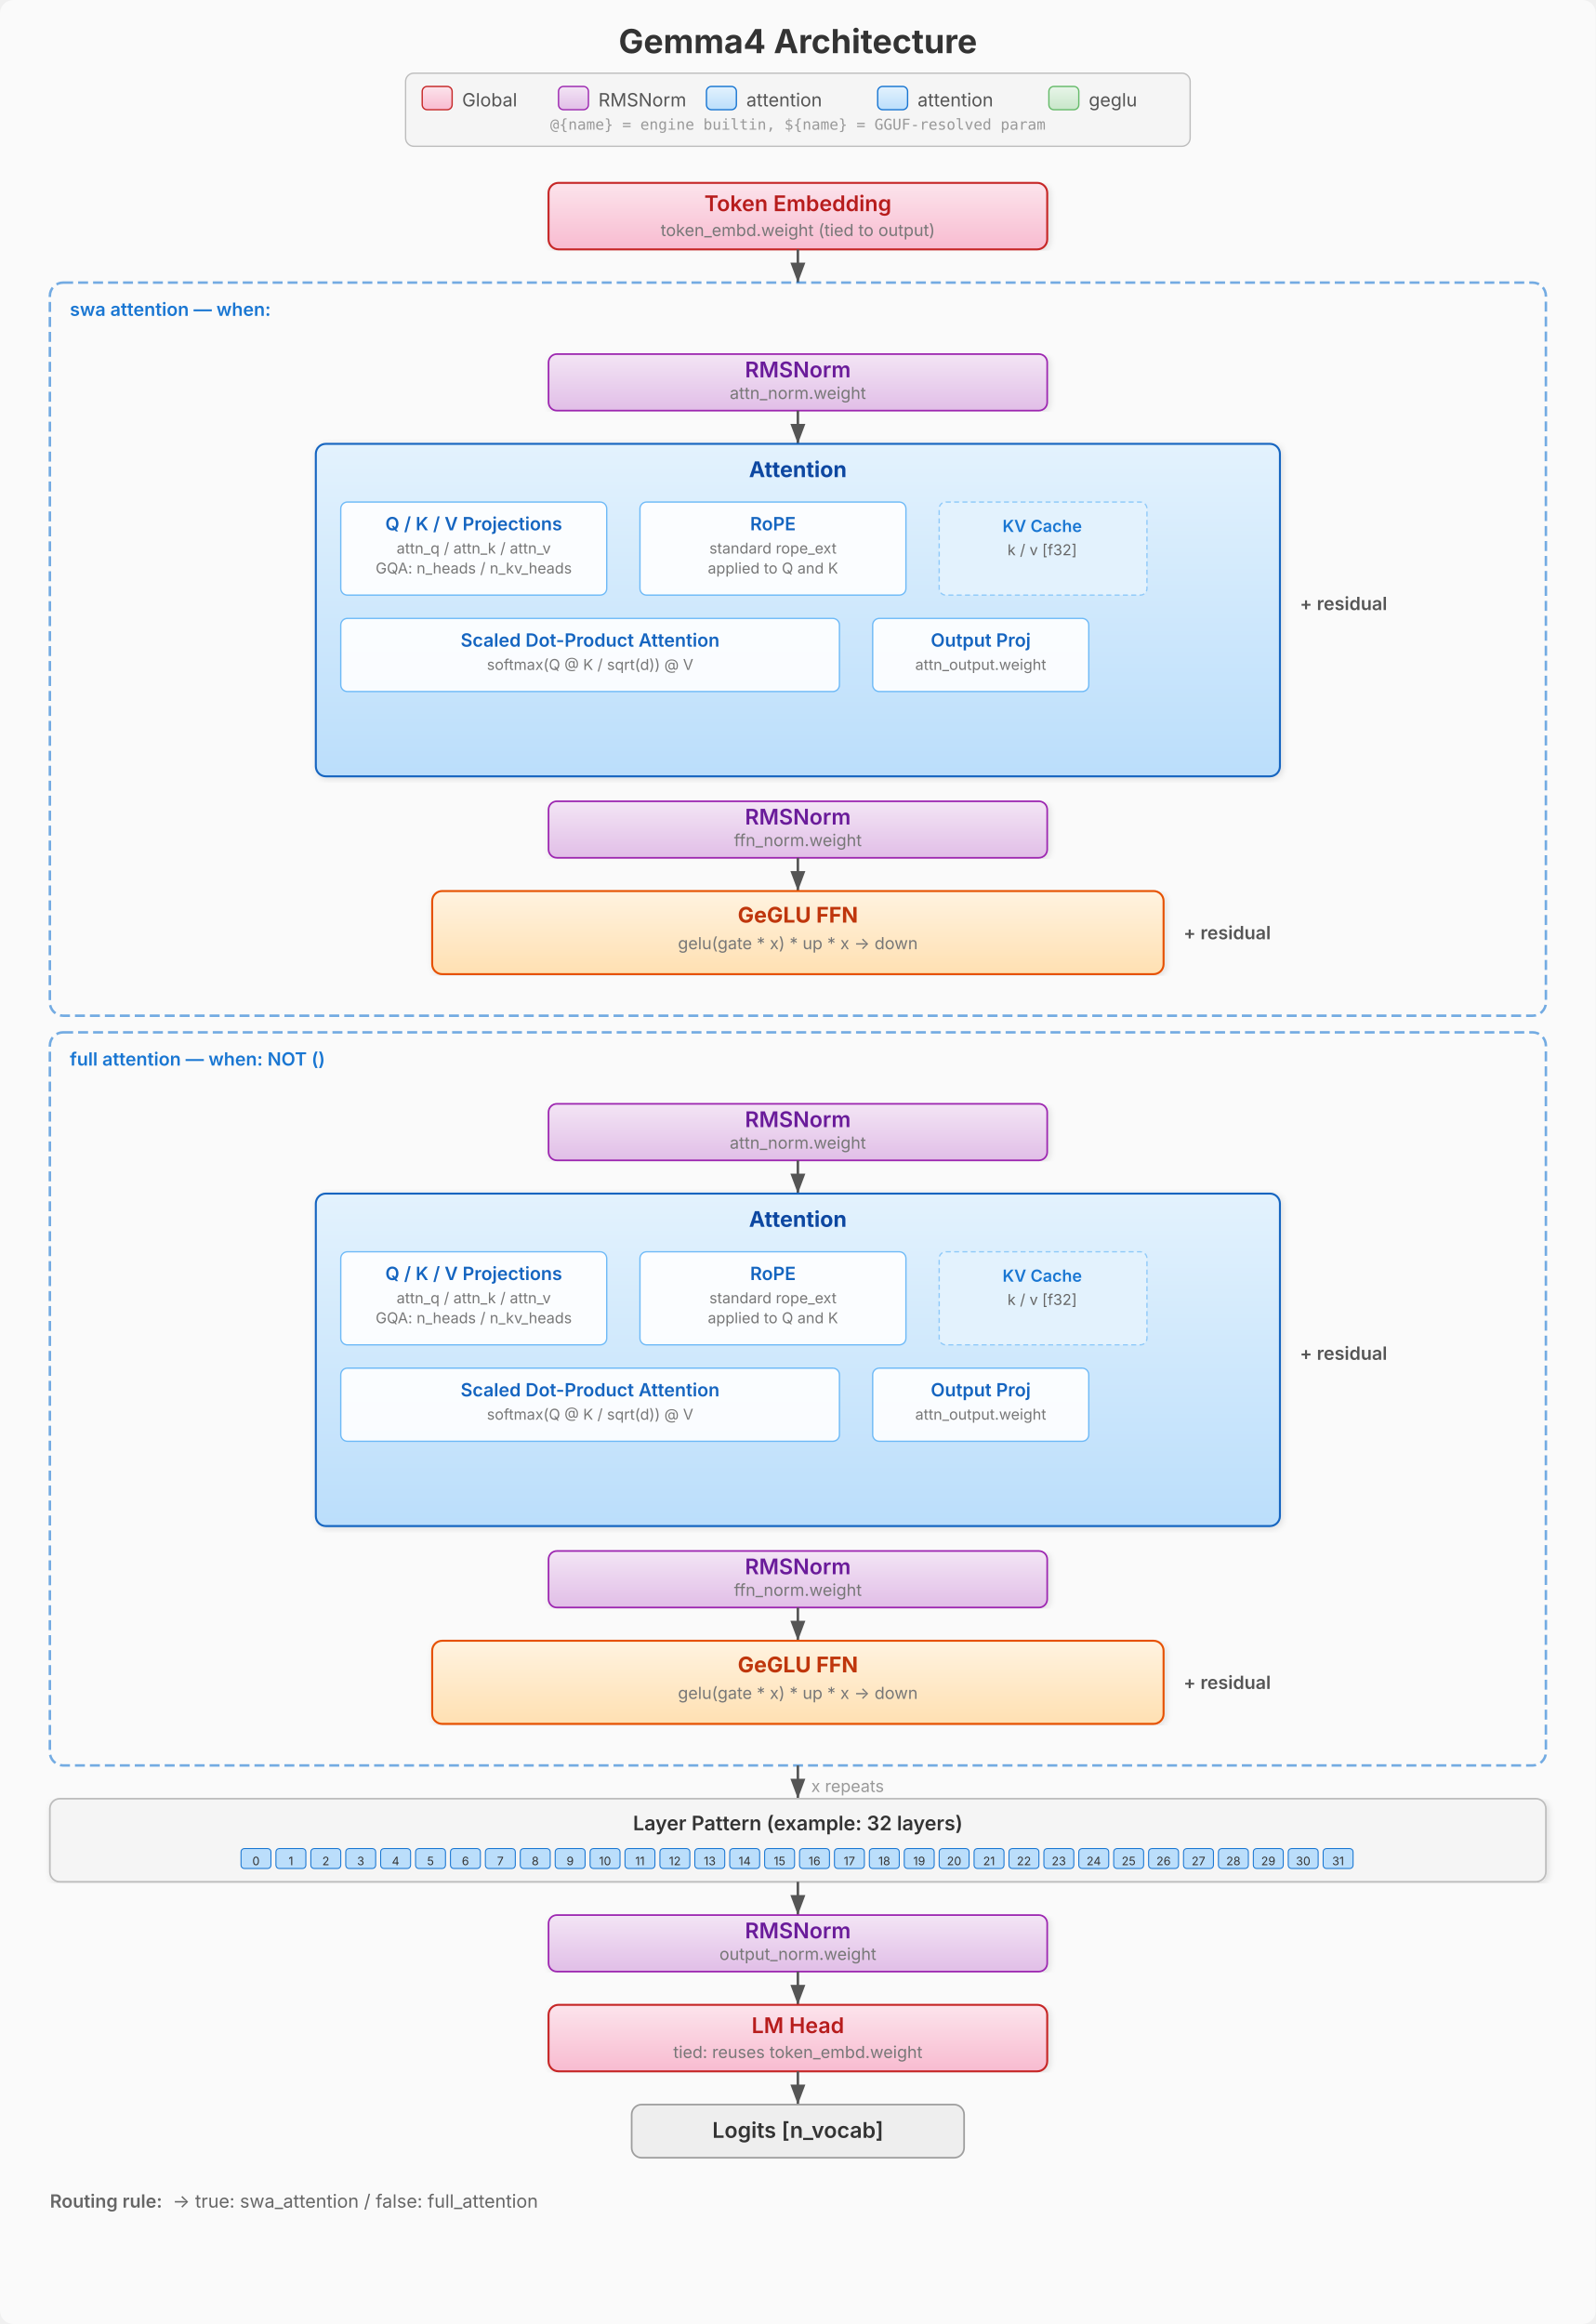
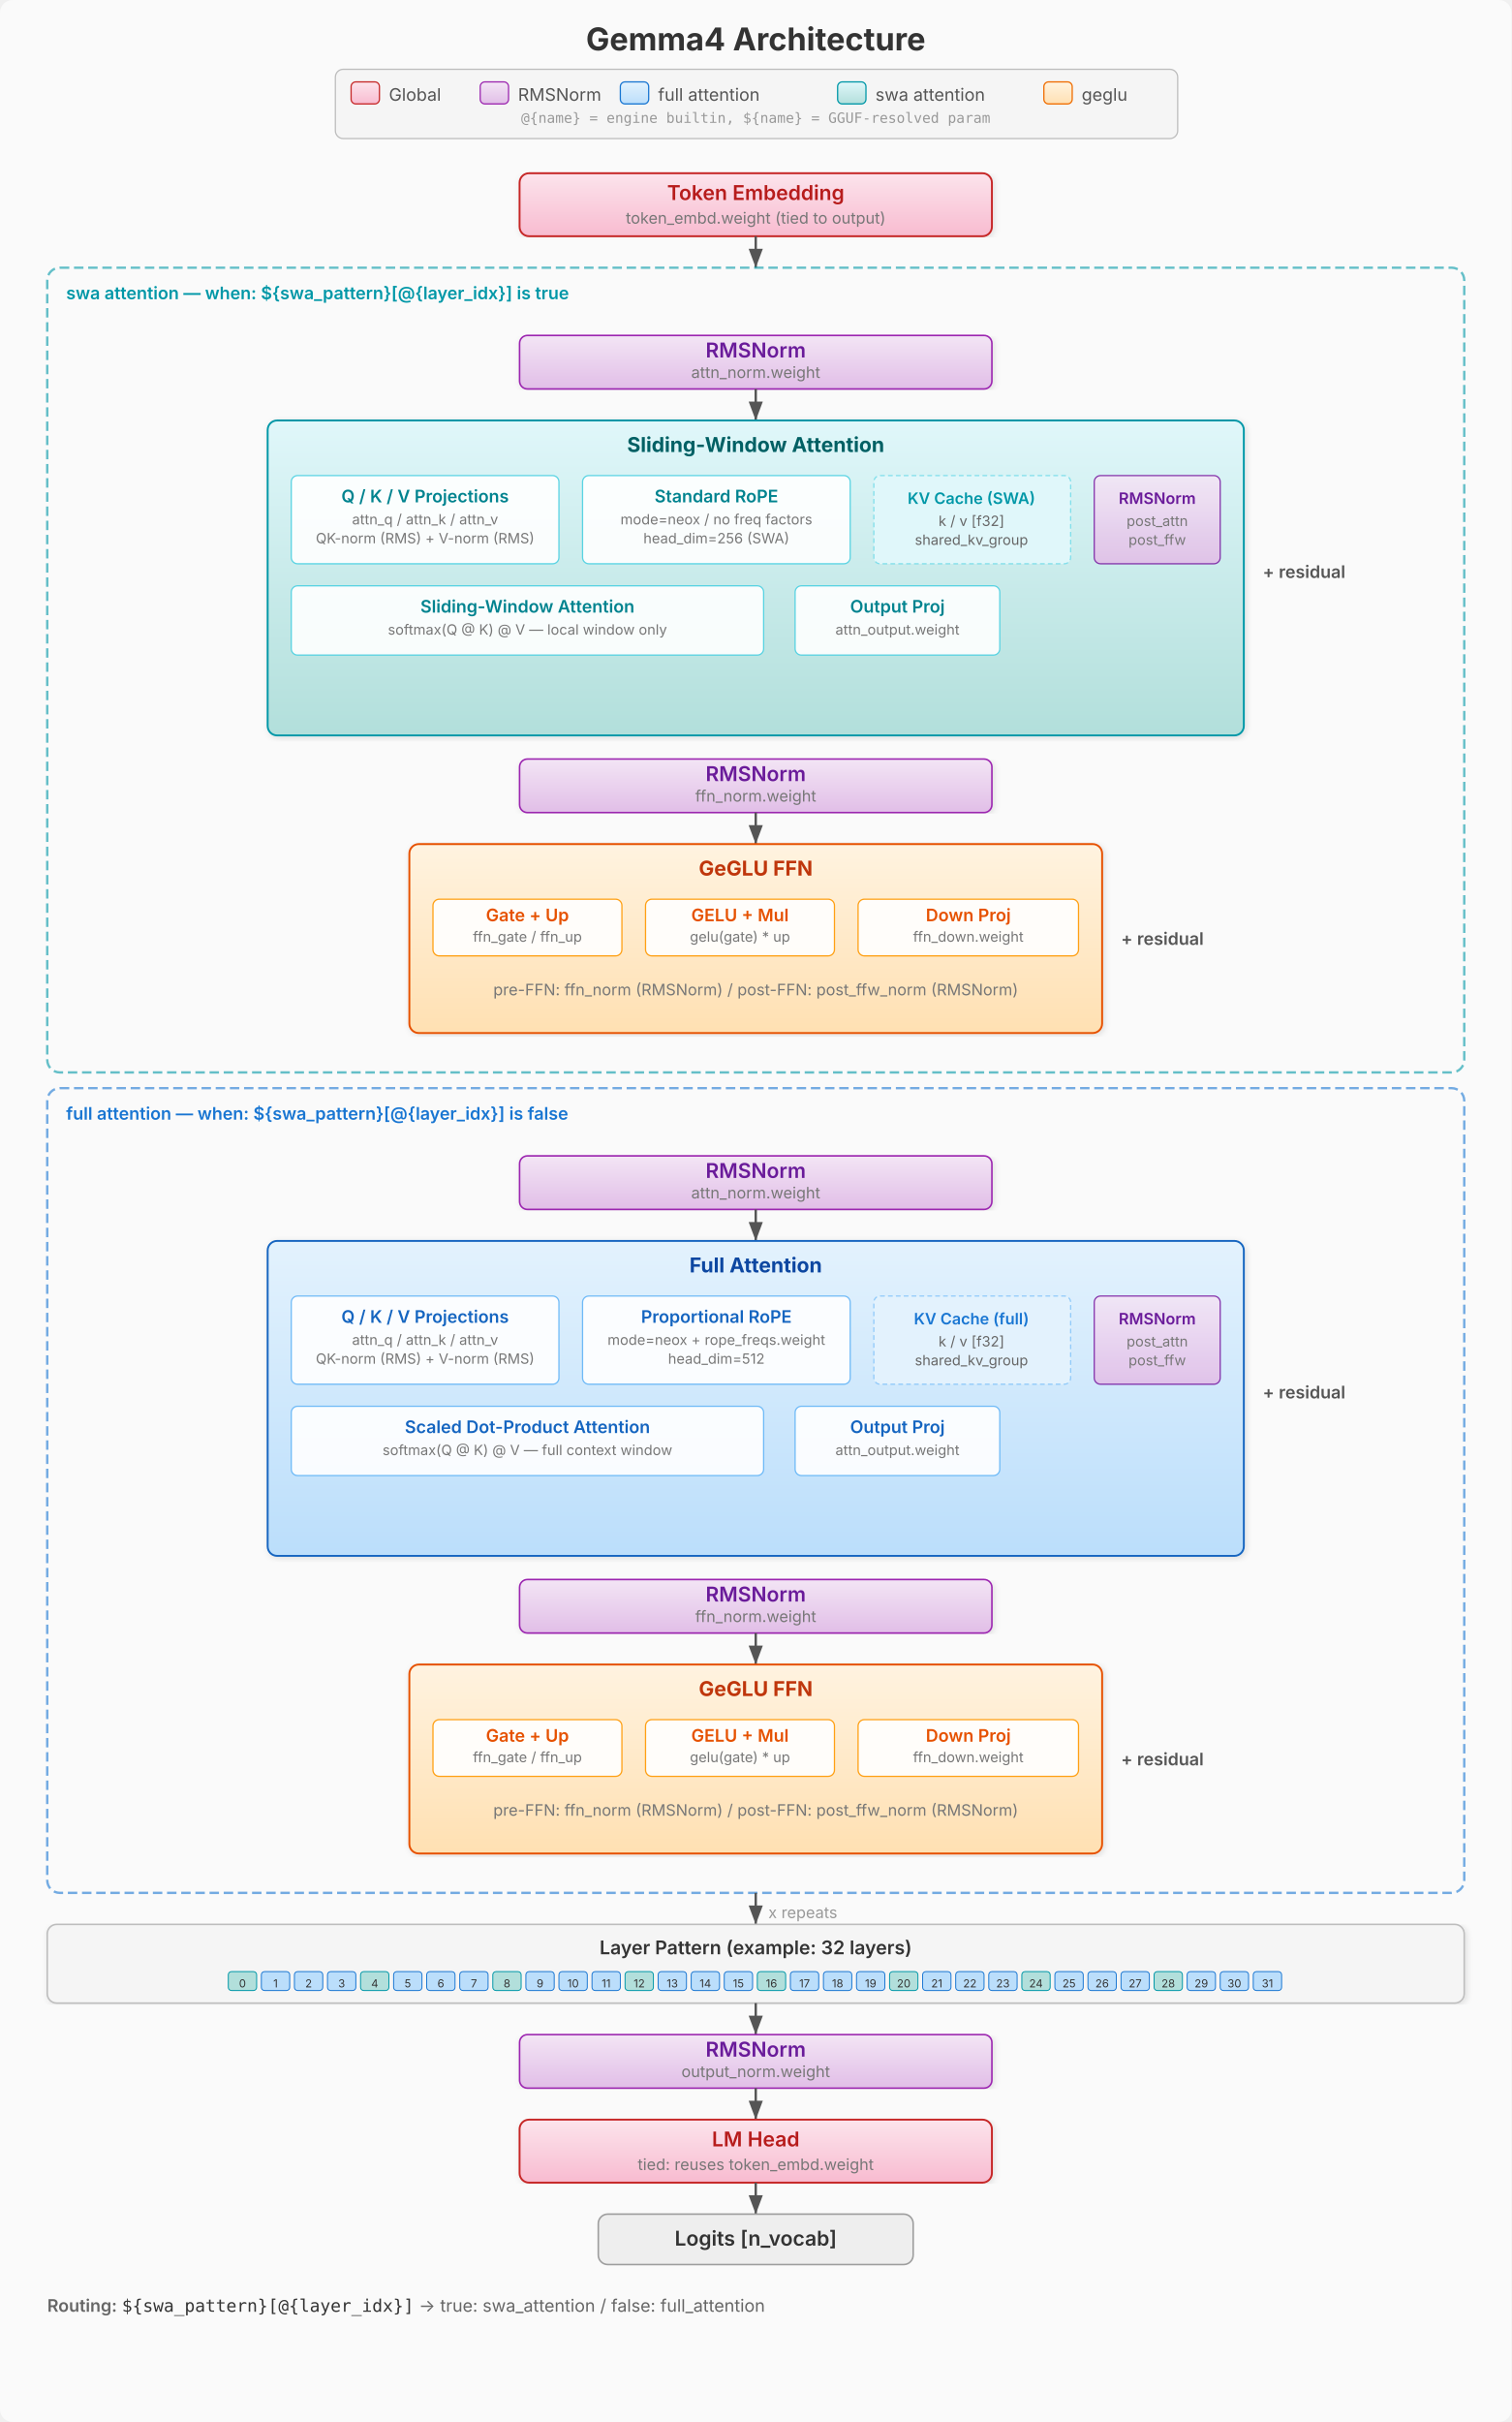
- <svg xmlns="http://www.w3.org/2000/svg" viewBox="0 0 960 1398" font-family="system-ui, -apple-system, sans-serif" font-size="13">
+ <svg xmlns="http://www.w3.org/2000/svg" viewBox="0 0 960 1538" font-family="system-ui, -apple-system, sans-serif" font-size="13">
  <defs>
    <marker id="arrow" markerWidth="8" markerHeight="6" refX="8" refY="3" orient="auto">
      <path d="M0,0 L8,3 L0,6" fill="#555555" />
    </marker>
    <linearGradient id="ssmGrad" x1="0" y1="0" x2="0" y2="1">
      <stop offset="0%" stop-color="#e8f5e9" />
      <stop offset="100%" stop-color="#c8e6c9" />
    </linearGradient>
    <linearGradient id="attnGrad" x1="0" y1="0" x2="0" y2="1">
      <stop offset="0%" stop-color="#e3f2fd" />
      <stop offset="100%" stop-color="#bbdefb" />
    </linearGradient>
+     <linearGradient id="swaGrad" x1="0" y1="0" x2="0" y2="1">
+       <stop offset="0%" stop-color="#e0f7fa" />
+       <stop offset="100%" stop-color="#b2dfdb" />
+     </linearGradient>
    <linearGradient id="ffnGrad" x1="0" y1="0" x2="0" y2="1">
      <stop offset="0%" stop-color="#fff3e0" />
      <stop offset="100%" stop-color="#ffe0b2" />
    </linearGradient>
    <linearGradient id="normGrad" x1="0" y1="0" x2="0" y2="1">
      <stop offset="0%" stop-color="#f3e5f5" />
      <stop offset="100%" stop-color="#e1bee7" />
    </linearGradient>
    <linearGradient id="globalGrad" x1="0" y1="0" x2="0" y2="1">
      <stop offset="0%" stop-color="#fce4ec" />
      <stop offset="100%" stop-color="#f8bbd0" />
    </linearGradient>
    <filter id="shadow" x="-2%" y="-2%" width="104%" height="104%">
      <feDropShadow dx="1" dy="1" stdDeviation="2" flood-opacity="0.12" />
    </filter>
-     <g id="block_attention">
+     <g id="block_full_attention">
      <g>
-         <rect width="580" height="200" rx="6" fill="url(#attnGrad)" stroke="#1565c0" stroke-width="1.2" filter="url(#shadow)" />
-         <text x="290" y="20" text-anchor="middle" font-weight="700" font-size="13" fill="#0d47a1">Attention</text>
+         <rect width="620" height="200" rx="6" fill="url(#attnGrad)" stroke="#1565c0" stroke-width="1.2" filter="url(#shadow)" />
+         <text x="310" y="20" text-anchor="middle" font-weight="700" font-size="13" fill="#0d47a1">Full Attention</text>
        <g transform="translate(15, 35)">
-           <rect width="160" height="56" rx="4" fill="#fff" stroke="#64b5f6" stroke-width="0.8" opacity="0.9" />
-           <text x="80" y="17" text-anchor="middle" font-size="11" font-weight="600" fill="#1565c0">Q / K / V Projections</text>
-           <text x="80" y="31" text-anchor="middle" font-size="9" fill="#777">attn_q / attn_k / attn_v</text>
-           <text x="80" y="43" text-anchor="middle" font-size="9" fill="#777">GQA: n_heads / n_kv_heads</text>
-         </g>
-         <g transform="translate(195, 35)">
-           <rect width="160" height="56" rx="4" fill="#fff" stroke="#64b5f6" stroke-width="0.8" opacity="0.9" />
-           <text x="80" y="17" text-anchor="middle" font-size="11" font-weight="600" fill="#1565c0">RoPE</text>
-           <text x="80" y="31" text-anchor="middle" font-size="9" fill="#777">standard rope_ext</text>
-           <text x="80" y="43" text-anchor="middle" font-size="9" fill="#777">applied to Q and K</text>
+           <rect width="170" height="56" rx="4" fill="#fff" stroke="#64b5f6" stroke-width="0.8" opacity="0.9" />
+           <text x="85" y="17" text-anchor="middle" font-size="11" font-weight="600" fill="#1565c0">Q / K / V Projections</text>
+           <text x="85" y="31" text-anchor="middle" font-size="9" fill="#777">attn_q / attn_k / attn_v</text>
+           <text x="85" y="43" text-anchor="middle" font-size="9" fill="#777">QK-norm (RMS) + V-norm (RMS)</text>
+         </g>
+         <g transform="translate(200, 35)">
+           <rect width="170" height="56" rx="4" fill="#fff" stroke="#64b5f6" stroke-width="0.8" opacity="0.9" />
+           <text x="85" y="17" text-anchor="middle" font-size="11" font-weight="600" fill="#1565c0">Proportional RoPE</text>
+           <text x="85" y="31" text-anchor="middle" font-size="9" fill="#777">mode=neox + rope_freqs.weight</text>
+           <text x="85" y="43" text-anchor="middle" font-size="9" fill="#777">head_dim=512</text>
        </g>
        <g transform="translate(15, 105)">
          <rect width="300" height="44" rx="4" fill="#fff" stroke="#64b5f6" stroke-width="0.8" opacity="0.9" />
          <text x="150" y="17" text-anchor="middle" font-size="11" font-weight="600" fill="#1565c0">Scaled Dot-Product Attention</text>
-           <text x="150" y="31" text-anchor="middle" font-size="9" fill="#777">softmax(Q @ K / sqrt(d)) @ V</text>
+           <text x="150" y="31" text-anchor="middle" font-size="9" fill="#777">softmax(Q @ K) @ V — full context window</text>
        </g>
        <g transform="translate(335, 105)">
          <rect width="130" height="44" rx="4" fill="#fff" stroke="#64b5f6" stroke-width="0.8" opacity="0.9" />
          <text x="65" y="17" text-anchor="middle" font-size="11" font-weight="600" fill="#1565c0">Output Proj</text>
          <text x="65" y="31" text-anchor="middle" font-size="9" fill="#777">attn_output.weight</text>
        </g>
-         <g transform="translate(375, 35)">
+         <g transform="translate(385, 35)">
          <rect width="125" height="56" rx="4" fill="#e3f2fd" stroke="#90caf9" stroke-width="0.8" stroke-dasharray="3,2" />
-           <text x="62" y="18" text-anchor="middle" font-size="10" font-weight="600" fill="#1976d2">KV Cache</text>
+           <text x="62" y="18" text-anchor="middle" font-size="10" font-weight="600" fill="#1976d2">KV Cache (full)</text>
          <text x="62" y="32" text-anchor="middle" font-size="9" fill="#666">k / v [f32]</text>
+           <text x="62" y="44" text-anchor="middle" font-size="9" fill="#666">shared_kv_group</text>
+         </g>
+         <g transform="translate(525, 35)">
+           <rect width="80" height="56" rx="4" fill="url(#normGrad)" stroke="#7b1fa2" stroke-width="0.8" opacity="0.9" />
+           <text x="40" y="18" text-anchor="middle" font-size="10" font-weight="600" fill="#6a1b9a">RMSNorm</text>
+           <text x="40" y="32" text-anchor="middle" font-size="9" fill="#777">post_attn</text>
+           <text x="40" y="44" text-anchor="middle" font-size="9" fill="#777">post_ffw</text>
+         </g>
+       </g>
+     </g>
+     <g id="block_swa_attention">
+       <g>
+         <rect width="620" height="200" rx="6" fill="url(#swaGrad)" stroke="#0097A7" stroke-width="1.2" filter="url(#shadow)" />
+         <text x="310" y="20" text-anchor="middle" font-weight="700" font-size="13" fill="#006064">Sliding-Window Attention</text>
+         <g transform="translate(15, 35)">
+           <rect width="170" height="56" rx="4" fill="#fff" stroke="#4dd0e1" stroke-width="0.8" opacity="0.9" />
+           <text x="85" y="17" text-anchor="middle" font-size="11" font-weight="600" fill="#00838f">Q / K / V Projections</text>
+           <text x="85" y="31" text-anchor="middle" font-size="9" fill="#777">attn_q / attn_k / attn_v</text>
+           <text x="85" y="43" text-anchor="middle" font-size="9" fill="#777">QK-norm (RMS) + V-norm (RMS)</text>
+         </g>
+         <g transform="translate(200, 35)">
+           <rect width="170" height="56" rx="4" fill="#fff" stroke="#4dd0e1" stroke-width="0.8" opacity="0.9" />
+           <text x="85" y="17" text-anchor="middle" font-size="11" font-weight="600" fill="#00838f">Standard RoPE</text>
+           <text x="85" y="31" text-anchor="middle" font-size="9" fill="#777">mode=neox / no freq factors</text>
+           <text x="85" y="43" text-anchor="middle" font-size="9" fill="#777">head_dim=256 (SWA)</text>
+         </g>
+         <g transform="translate(15, 105)">
+           <rect width="300" height="44" rx="4" fill="#fff" stroke="#4dd0e1" stroke-width="0.8" opacity="0.9" />
+           <text x="150" y="17" text-anchor="middle" font-size="11" font-weight="600" fill="#00838f">Sliding-Window Attention</text>
+           <text x="150" y="31" text-anchor="middle" font-size="9" fill="#777">softmax(Q @ K) @ V — local window only</text>
+         </g>
+         <g transform="translate(335, 105)">
+           <rect width="130" height="44" rx="4" fill="#fff" stroke="#4dd0e1" stroke-width="0.8" opacity="0.9" />
+           <text x="65" y="17" text-anchor="middle" font-size="11" font-weight="600" fill="#00838f">Output Proj</text>
+           <text x="65" y="31" text-anchor="middle" font-size="9" fill="#777">attn_output.weight</text>
+         </g>
+         <g transform="translate(385, 35)">
+           <rect width="125" height="56" rx="4" fill="#e0f7fa" stroke="#80deea" stroke-width="0.8" stroke-dasharray="3,2" />
+           <text x="62" y="18" text-anchor="middle" font-size="10" font-weight="600" fill="#0097A7">KV Cache (SWA)</text>
+           <text x="62" y="32" text-anchor="middle" font-size="9" fill="#666">k / v [f32]</text>
+           <text x="62" y="44" text-anchor="middle" font-size="9" fill="#666">shared_kv_group</text>
+         </g>
+         <g transform="translate(525, 35)">
+           <rect width="80" height="56" rx="4" fill="url(#normGrad)" stroke="#7b1fa2" stroke-width="0.8" opacity="0.9" />
+           <text x="40" y="18" text-anchor="middle" font-size="10" font-weight="600" fill="#6a1b9a">RMSNorm</text>
+           <text x="40" y="32" text-anchor="middle" font-size="9" fill="#777">post_attn</text>
+           <text x="40" y="44" text-anchor="middle" font-size="9" fill="#777">post_ffw</text>
        </g>
      </g>
    </g>
    <g id="block_geglu">
      <g>
-         <rect width="440" height="50" rx="6" fill="url(#ffnGrad)" stroke="#e65100" stroke-width="1.2" filter="url(#shadow)" />
-         <text x="220" y="19" text-anchor="middle" font-weight="700" font-size="13" fill="#bf360c">GeGLU FFN</text>
-         <text x="220" y="35" text-anchor="middle" font-size="10" fill="#777">gelu(gate * x) * up * x -&gt; down</text>
+         <rect width="440" height="120" rx="6" fill="url(#ffnGrad)" stroke="#e65100" stroke-width="1.2" filter="url(#shadow)" />
+         <text x="220" y="20" text-anchor="middle" font-weight="700" font-size="13" fill="#bf360c">GeGLU FFN</text>
+         <g transform="translate(15, 35)">
+           <rect width="120" height="36" rx="4" fill="#fff" stroke="#ff9800" stroke-width="0.8" opacity="0.9" />
+           <text x="60" y="14" text-anchor="middle" font-size="11" font-weight="600" fill="#e65100">Gate + Up</text>
+           <text x="60" y="27" text-anchor="middle" font-size="9" fill="#777">ffn_gate / ffn_up</text>
+         </g>
+         <g transform="translate(150, 35)">
+           <rect width="120" height="36" rx="4" fill="#fff" stroke="#ff9800" stroke-width="0.8" opacity="0.9" />
+           <text x="60" y="14" text-anchor="middle" font-size="11" font-weight="600" fill="#e65100">GELU + Mul</text>
+           <text x="60" y="27" text-anchor="middle" font-size="9" fill="#777">gelu(gate) * up</text>
+         </g>
+         <g transform="translate(285, 35)">
+           <rect width="140" height="36" rx="4" fill="#fff" stroke="#ff9800" stroke-width="0.8" opacity="0.9" />
+           <text x="70" y="14" text-anchor="middle" font-size="11" font-weight="600" fill="#e65100">Down Proj</text>
+           <text x="70" y="27" text-anchor="middle" font-size="9" fill="#777">ffn_down.weight</text>
+         </g>
+         <text x="220" y="96" text-anchor="middle" font-size="10" fill="#777">pre-FFN: ffn_norm (RMSNorm) / post-FFN: post_ffw_norm (RMSNorm)</text>
      </g>
    </g>
  </defs>
-   <rect width="960" height="1398" fill="#fafafa" rx="8" />
+   <rect width="960" height="1538" fill="#fafafa" rx="8" />
  <text x="480" y="32" text-anchor="middle" font-size="20" font-weight="bold" fill="#333333">Gemma4 Architecture</text>
-   <rect x="244" y="44" width="472" height="44" rx="5" fill="#f5f5f5" stroke="#bdbdbd" stroke-width="0.8" />
-   <g transform="translate(254, 52)">
+   <rect x="213" y="44" width="535" height="44" rx="5" fill="#f5f5f5" stroke="#bdbdbd" stroke-width="0.8" />
+   <g transform="translate(223, 52)">
    <rect x="0" width="18" height="14" rx="3" fill="url(#globalGrad)" stroke="#C62828" stroke-width="0.8" />
    <text x="24" y="12" font-size="11" fill="#555555">Global</text>
    <rect x="82" width="18" height="14" rx="3" fill="url(#normGrad)" stroke="#9C27B0" stroke-width="0.8" />
    <text x="106" y="12" font-size="11" fill="#555555">RMSNorm</text>
    <rect x="171" width="18" height="14" rx="3" fill="url(#attnGrad)" stroke="#1976D2" stroke-width="0.8" />
-     <text x="195" y="12" font-size="11" fill="#555555">attention</text>
-     <rect x="274" width="18" height="14" rx="3" fill="url(#attnGrad)" stroke="#1976D2" stroke-width="0.8" />
-     <text x="298" y="12" font-size="11" fill="#555555">attention</text>
-     <rect x="377" width="18" height="14" rx="3" fill="url(#ssmGrad)" stroke="#66BB6A" stroke-width="0.8" />
-     <text x="401" y="12" font-size="11" fill="#555555">geglu</text>
+     <text x="195" y="12" font-size="11" fill="#555555">full attention</text>
+     <rect x="309" width="18" height="14" rx="3" fill="url(#swaGrad)" stroke="#0097A7" stroke-width="0.8" />
+     <text x="333" y="12" font-size="11" fill="#555555">swa attention</text>
+     <rect x="440" width="18" height="14" rx="3" fill="url(#ffnGrad)" stroke="#EF6C00" stroke-width="0.8" />
+     <text x="464" y="12" font-size="11" fill="#555555">geglu</text>
  </g>
  <text x="480" y="78" text-anchor="middle" font-size="9" fill="#999999" font-family="monospace">@{name} = engine builtin, ${name} = GGUF-resolved param</text>
  <g transform="translate(330, 110)">
    <rect width="300" height="40" rx="6" fill="url(#globalGrad)" stroke="#C62828" stroke-width="1.2" filter="url(#shadow)" />
    <text x="150" y="17" text-anchor="middle" font-weight="600" fill="#b71c1c">Token Embedding</text>
    <text x="150" y="32" text-anchor="middle" font-size="10" fill="#777777">token_embd.weight (tied to output)</text>
  </g>
  <line x1="480" y1="150" x2="480" y2="170" stroke="#555555" stroke-width="1.5" marker-end="url(#arrow)" />
-   <rect x="30" y="170" width="900" height="441" rx="8" fill="none" stroke="#1976D2" stroke-width="1.5" stroke-dasharray="6,3" opacity="0.6" />
-   <text x="42" y="190" font-size="11" font-weight="600" fill="#1976D2">swa attention — when: </text>
+   <rect x="30" y="170" width="900" height="511" rx="8" fill="none" stroke="#0097A7" stroke-width="1.5" stroke-dasharray="6,3" opacity="0.6" />
+   <text x="42" y="190" font-size="11" font-weight="600" fill="#0097A7">swa attention — when: ${swa_pattern}[@{layer_idx}] is true</text>
  <g transform="translate(330, 213)">
    <rect width="300" height="34" rx="5" fill="url(#normGrad)" stroke="#9C27B0" stroke-width="1" filter="url(#shadow)" />
    <text x="150" y="14" text-anchor="middle" font-weight="600" fill="#6a1b9a">RMSNorm</text>
    <text x="150" y="27" text-anchor="middle" font-size="10" fill="#777777">attn_norm.weight</text>
  </g>
  <line x1="480" y1="247" x2="480" y2="267" stroke="#555555" stroke-width="1.5" marker-end="url(#arrow)" />
-   <use href="#block_attention" transform="translate(190, 267)" />
-   <text x="782" y="367" font-size="11" fill="#555555" font-weight="600">+ residual</text>
+   <use href="#block_swa_attention" transform="translate(170, 267)" />
+   <text x="802" y="367" font-size="11" fill="#555555" font-weight="600">+ residual</text>
  <g transform="translate(330, 482)">
    <rect width="300" height="34" rx="5" fill="url(#normGrad)" stroke="#9C27B0" stroke-width="1" filter="url(#shadow)" />
    <text x="150" y="14" text-anchor="middle" font-weight="600" fill="#6a1b9a">RMSNorm</text>
    <text x="150" y="27" text-anchor="middle" font-size="10" fill="#777777">ffn_norm.weight</text>
  </g>
  <line x1="480" y1="516" x2="480" y2="536" stroke="#555555" stroke-width="1.5" marker-end="url(#arrow)" />
  <use href="#block_geglu" transform="translate(260, 536)" />
-   <text x="712" y="565" font-size="11" fill="#555555" font-weight="600">+ residual</text>
-   <rect x="30" y="621" width="900" height="441" rx="8" fill="none" stroke="#1976D2" stroke-width="1.5" stroke-dasharray="6,3" opacity="0.6" />
-   <text x="42" y="641" font-size="11" font-weight="600" fill="#1976D2">full attention — when: NOT ()</text>
-   <g transform="translate(330, 664)">
+   <text x="712" y="600" font-size="11" fill="#555555" font-weight="600">+ residual</text>
+   <rect x="30" y="691" width="900" height="511" rx="8" fill="none" stroke="#1976D2" stroke-width="1.5" stroke-dasharray="6,3" opacity="0.6" />
+   <text x="42" y="711" font-size="11" font-weight="600" fill="#1976D2">full attention — when: ${swa_pattern}[@{layer_idx}] is false</text>
+   <g transform="translate(330, 734)">
    <rect width="300" height="34" rx="5" fill="url(#normGrad)" stroke="#9C27B0" stroke-width="1" filter="url(#shadow)" />
    <text x="150" y="14" text-anchor="middle" font-weight="600" fill="#6a1b9a">RMSNorm</text>
    <text x="150" y="27" text-anchor="middle" font-size="10" fill="#777777">attn_norm.weight</text>
  </g>
-   <line x1="480" y1="698" x2="480" y2="718" stroke="#555555" stroke-width="1.5" marker-end="url(#arrow)" />
-   <use href="#block_attention" transform="translate(190, 718)" />
-   <text x="782" y="818" font-size="11" fill="#555555" font-weight="600">+ residual</text>
-   <g transform="translate(330, 933)">
+   <line x1="480" y1="768" x2="480" y2="788" stroke="#555555" stroke-width="1.5" marker-end="url(#arrow)" />
+   <use href="#block_full_attention" transform="translate(170, 788)" />
+   <text x="802" y="888" font-size="11" fill="#555555" font-weight="600">+ residual</text>
+   <g transform="translate(330, 1003)">
    <rect width="300" height="34" rx="5" fill="url(#normGrad)" stroke="#9C27B0" stroke-width="1" filter="url(#shadow)" />
    <text x="150" y="14" text-anchor="middle" font-weight="600" fill="#6a1b9a">RMSNorm</text>
    <text x="150" y="27" text-anchor="middle" font-size="10" fill="#777777">ffn_norm.weight</text>
  </g>
-   <line x1="480" y1="967" x2="480" y2="987" stroke="#555555" stroke-width="1.5" marker-end="url(#arrow)" />
-   <use href="#block_geglu" transform="translate(260, 987)" />
-   <text x="712" y="1016" font-size="11" fill="#555555" font-weight="600">+ residual</text>
-   <line x1="480" y1="1062" x2="480" y2="1082" stroke="#555555" stroke-width="1.5" marker-end="url(#arrow)" />
-   <text x="488" y="1078" font-size="10" fill="#999999">x repeats</text>
-   <g transform="translate(30, 1082)">
+   <line x1="480" y1="1037" x2="480" y2="1057" stroke="#555555" stroke-width="1.5" marker-end="url(#arrow)" />
+   <use href="#block_geglu" transform="translate(260, 1057)" />
+   <text x="712" y="1121" font-size="11" fill="#555555" font-weight="600">+ residual</text>
+   <line x1="480" y1="1202" x2="480" y2="1222" stroke="#555555" stroke-width="1.5" marker-end="url(#arrow)" />
+   <text x="488" y="1218" font-size="10" fill="#999999">x repeats</text>
+   <g transform="translate(30, 1222)">
    <rect width="900" height="50" rx="6" fill="#f5f5f5" stroke="#bdbdbd" stroke-width="1" filter="url(#shadow)" />
    <text x="450" y="19" text-anchor="middle" font-size="12" font-weight="600" fill="#333333">Layer Pattern (example: 32 layers)</text>
    <g transform="translate(115, 30)">
-       <rect x="0" width="18" height="12" rx="2" fill="#bbdefb" stroke="#1976D2" stroke-width="0.6" />
+       <rect x="0" width="18" height="12" rx="2" fill="#b2dfdb" stroke="#0097A7" stroke-width="0.6" />
      <text x="9" y="10" text-anchor="middle" font-size="7" fill="#333333">0</text>
      <rect x="21" width="18" height="12" rx="2" fill="#bbdefb" stroke="#1976D2" stroke-width="0.6" />
      <text x="30" y="10" text-anchor="middle" font-size="7" fill="#333333">1</text>
      <rect x="42" width="18" height="12" rx="2" fill="#bbdefb" stroke="#1976D2" stroke-width="0.6" />
      <text x="51" y="10" text-anchor="middle" font-size="7" fill="#333333">2</text>
      <rect x="63" width="18" height="12" rx="2" fill="#bbdefb" stroke="#1976D2" stroke-width="0.6" />
      <text x="72" y="10" text-anchor="middle" font-size="7" fill="#333333">3</text>
-       <rect x="84" width="18" height="12" rx="2" fill="#bbdefb" stroke="#1976D2" stroke-width="0.6" />
+       <rect x="84" width="18" height="12" rx="2" fill="#b2dfdb" stroke="#0097A7" stroke-width="0.6" />
      <text x="93" y="10" text-anchor="middle" font-size="7" fill="#333333">4</text>
      <rect x="105" width="18" height="12" rx="2" fill="#bbdefb" stroke="#1976D2" stroke-width="0.6" />
      <text x="114" y="10" text-anchor="middle" font-size="7" fill="#333333">5</text>
      <rect x="126" width="18" height="12" rx="2" fill="#bbdefb" stroke="#1976D2" stroke-width="0.6" />
      <text x="135" y="10" text-anchor="middle" font-size="7" fill="#333333">6</text>
      <rect x="147" width="18" height="12" rx="2" fill="#bbdefb" stroke="#1976D2" stroke-width="0.6" />
      <text x="156" y="10" text-anchor="middle" font-size="7" fill="#333333">7</text>
-       <rect x="168" width="18" height="12" rx="2" fill="#bbdefb" stroke="#1976D2" stroke-width="0.6" />
+       <rect x="168" width="18" height="12" rx="2" fill="#b2dfdb" stroke="#0097A7" stroke-width="0.6" />
      <text x="177" y="10" text-anchor="middle" font-size="7" fill="#333333">8</text>
      <rect x="189" width="18" height="12" rx="2" fill="#bbdefb" stroke="#1976D2" stroke-width="0.6" />
      <text x="198" y="10" text-anchor="middle" font-size="7" fill="#333333">9</text>
      <rect x="210" width="18" height="12" rx="2" fill="#bbdefb" stroke="#1976D2" stroke-width="0.6" />
      <text x="219" y="10" text-anchor="middle" font-size="7" fill="#333333">10</text>
      <rect x="231" width="18" height="12" rx="2" fill="#bbdefb" stroke="#1976D2" stroke-width="0.6" />
      <text x="240" y="10" text-anchor="middle" font-size="7" fill="#333333">11</text>
-       <rect x="252" width="18" height="12" rx="2" fill="#bbdefb" stroke="#1976D2" stroke-width="0.6" />
+       <rect x="252" width="18" height="12" rx="2" fill="#b2dfdb" stroke="#0097A7" stroke-width="0.6" />
      <text x="261" y="10" text-anchor="middle" font-size="7" fill="#333333">12</text>
      <rect x="273" width="18" height="12" rx="2" fill="#bbdefb" stroke="#1976D2" stroke-width="0.6" />
      <text x="282" y="10" text-anchor="middle" font-size="7" fill="#333333">13</text>
      <rect x="294" width="18" height="12" rx="2" fill="#bbdefb" stroke="#1976D2" stroke-width="0.6" />
      <text x="303" y="10" text-anchor="middle" font-size="7" fill="#333333">14</text>
      <rect x="315" width="18" height="12" rx="2" fill="#bbdefb" stroke="#1976D2" stroke-width="0.6" />
      <text x="324" y="10" text-anchor="middle" font-size="7" fill="#333333">15</text>
-       <rect x="336" width="18" height="12" rx="2" fill="#bbdefb" stroke="#1976D2" stroke-width="0.6" />
+       <rect x="336" width="18" height="12" rx="2" fill="#b2dfdb" stroke="#0097A7" stroke-width="0.6" />
      <text x="345" y="10" text-anchor="middle" font-size="7" fill="#333333">16</text>
      <rect x="357" width="18" height="12" rx="2" fill="#bbdefb" stroke="#1976D2" stroke-width="0.6" />
      <text x="366" y="10" text-anchor="middle" font-size="7" fill="#333333">17</text>
      <rect x="378" width="18" height="12" rx="2" fill="#bbdefb" stroke="#1976D2" stroke-width="0.6" />
      <text x="387" y="10" text-anchor="middle" font-size="7" fill="#333333">18</text>
      <rect x="399" width="18" height="12" rx="2" fill="#bbdefb" stroke="#1976D2" stroke-width="0.6" />
      <text x="408" y="10" text-anchor="middle" font-size="7" fill="#333333">19</text>
-       <rect x="420" width="18" height="12" rx="2" fill="#bbdefb" stroke="#1976D2" stroke-width="0.6" />
+       <rect x="420" width="18" height="12" rx="2" fill="#b2dfdb" stroke="#0097A7" stroke-width="0.6" />
      <text x="429" y="10" text-anchor="middle" font-size="7" fill="#333333">20</text>
      <rect x="441" width="18" height="12" rx="2" fill="#bbdefb" stroke="#1976D2" stroke-width="0.6" />
      <text x="450" y="10" text-anchor="middle" font-size="7" fill="#333333">21</text>
      <rect x="462" width="18" height="12" rx="2" fill="#bbdefb" stroke="#1976D2" stroke-width="0.6" />
      <text x="471" y="10" text-anchor="middle" font-size="7" fill="#333333">22</text>
      <rect x="483" width="18" height="12" rx="2" fill="#bbdefb" stroke="#1976D2" stroke-width="0.6" />
      <text x="492" y="10" text-anchor="middle" font-size="7" fill="#333333">23</text>
-       <rect x="504" width="18" height="12" rx="2" fill="#bbdefb" stroke="#1976D2" stroke-width="0.6" />
+       <rect x="504" width="18" height="12" rx="2" fill="#b2dfdb" stroke="#0097A7" stroke-width="0.6" />
      <text x="513" y="10" text-anchor="middle" font-size="7" fill="#333333">24</text>
      <rect x="525" width="18" height="12" rx="2" fill="#bbdefb" stroke="#1976D2" stroke-width="0.6" />
      <text x="534" y="10" text-anchor="middle" font-size="7" fill="#333333">25</text>
      <rect x="546" width="18" height="12" rx="2" fill="#bbdefb" stroke="#1976D2" stroke-width="0.6" />
      <text x="555" y="10" text-anchor="middle" font-size="7" fill="#333333">26</text>
      <rect x="567" width="18" height="12" rx="2" fill="#bbdefb" stroke="#1976D2" stroke-width="0.6" />
      <text x="576" y="10" text-anchor="middle" font-size="7" fill="#333333">27</text>
-       <rect x="588" width="18" height="12" rx="2" fill="#bbdefb" stroke="#1976D2" stroke-width="0.6" />
+       <rect x="588" width="18" height="12" rx="2" fill="#b2dfdb" stroke="#0097A7" stroke-width="0.6" />
      <text x="597" y="10" text-anchor="middle" font-size="7" fill="#333333">28</text>
      <rect x="609" width="18" height="12" rx="2" fill="#bbdefb" stroke="#1976D2" stroke-width="0.6" />
      <text x="618" y="10" text-anchor="middle" font-size="7" fill="#333333">29</text>
      <rect x="630" width="18" height="12" rx="2" fill="#bbdefb" stroke="#1976D2" stroke-width="0.6" />
      <text x="639" y="10" text-anchor="middle" font-size="7" fill="#333333">30</text>
      <rect x="651" width="18" height="12" rx="2" fill="#bbdefb" stroke="#1976D2" stroke-width="0.6" />
      <text x="660" y="10" text-anchor="middle" font-size="7" fill="#333333">31</text>
    </g>
  </g>
-   <line x1="480" y1="1132" x2="480" y2="1152" stroke="#555555" stroke-width="1.5" marker-end="url(#arrow)" />
-   <g transform="translate(330, 1152)">
+   <line x1="480" y1="1272" x2="480" y2="1292" stroke="#555555" stroke-width="1.5" marker-end="url(#arrow)" />
+   <g transform="translate(330, 1292)">
    <rect width="300" height="34" rx="5" fill="url(#normGrad)" stroke="#9C27B0" stroke-width="1" filter="url(#shadow)" />
    <text x="150" y="14" text-anchor="middle" font-weight="600" fill="#6a1b9a">RMSNorm</text>
    <text x="150" y="27" text-anchor="middle" font-size="10" fill="#777777">output_norm.weight</text>
  </g>
-   <line x1="480" y1="1186" x2="480" y2="1206" stroke="#555555" stroke-width="1.5" marker-end="url(#arrow)" />
-   <g transform="translate(330, 1206)">
+   <line x1="480" y1="1326" x2="480" y2="1346" stroke="#555555" stroke-width="1.5" marker-end="url(#arrow)" />
+   <g transform="translate(330, 1346)">
    <rect width="300" height="40" rx="6" fill="url(#globalGrad)" stroke="#C62828" stroke-width="1.2" filter="url(#shadow)" />
    <text x="150" y="17" text-anchor="middle" font-weight="600" fill="#b71c1c">LM Head</text>
    <text x="150" y="32" text-anchor="middle" font-size="10" fill="#777777">tied: reuses token_embd.weight</text>
  </g>
-   <line x1="480" y1="1246" x2="480" y2="1266" stroke="#555555" stroke-width="1.5" marker-end="url(#arrow)" />
-   <g transform="translate(380, 1266)">
+   <line x1="480" y1="1386" x2="480" y2="1406" stroke="#555555" stroke-width="1.5" marker-end="url(#arrow)" />
+   <g transform="translate(380, 1406)">
    <rect width="200" height="32" rx="6" fill="#eeeeee" stroke="#9e9e9e" stroke-width="1" />
    <text x="100" y="20" text-anchor="middle" font-weight="600" fill="#333333">Logits [n_vocab]</text>
  </g>
-   <text x="30" y="1328" font-size="11" fill="#666666">
-     <tspan font-weight="600">Routing rule:</tspan>
-     <tspan font-family="monospace" fill="#333333" /> -&gt; true: swa_attention / false: full_attention</text>
+   <text x="30" y="1468" font-size="11" fill="#666666">
+     <tspan font-weight="600">Routing:</tspan>
+     <tspan font-family="monospace" fill="#333333">${swa_pattern}[@{layer_idx}]</tspan> -&gt; true: swa_attention / false: full_attention</text>
</svg>
